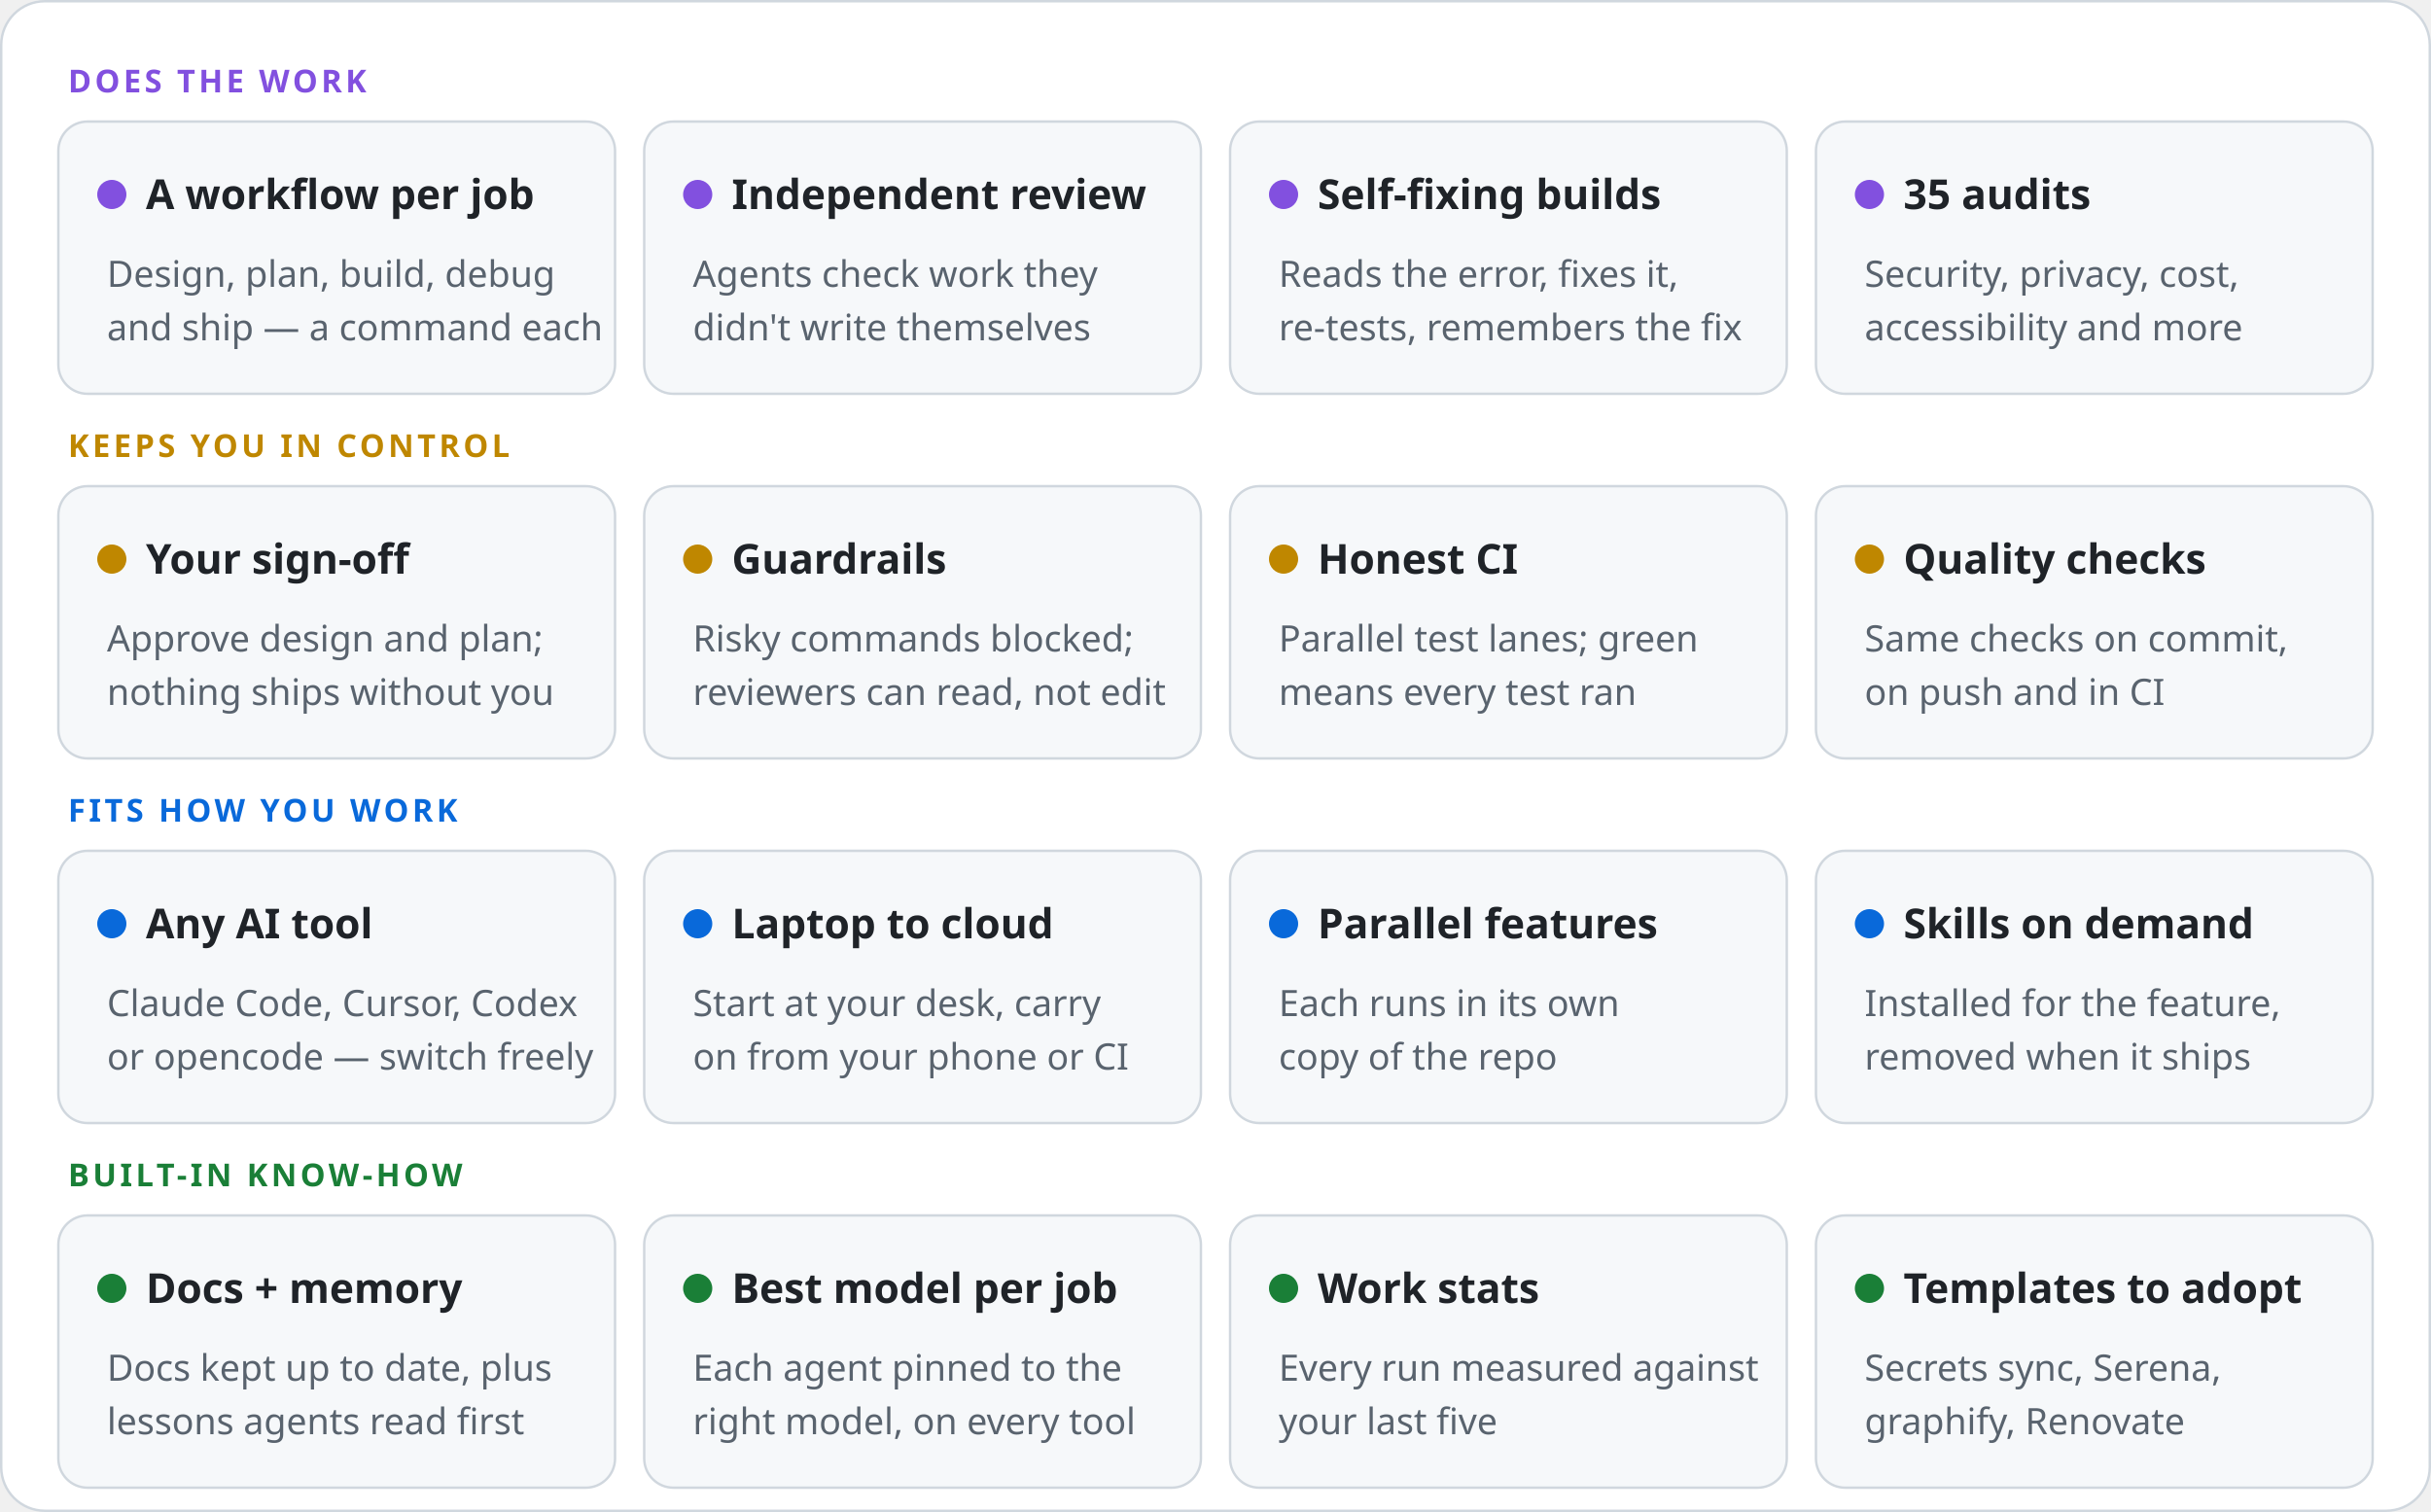
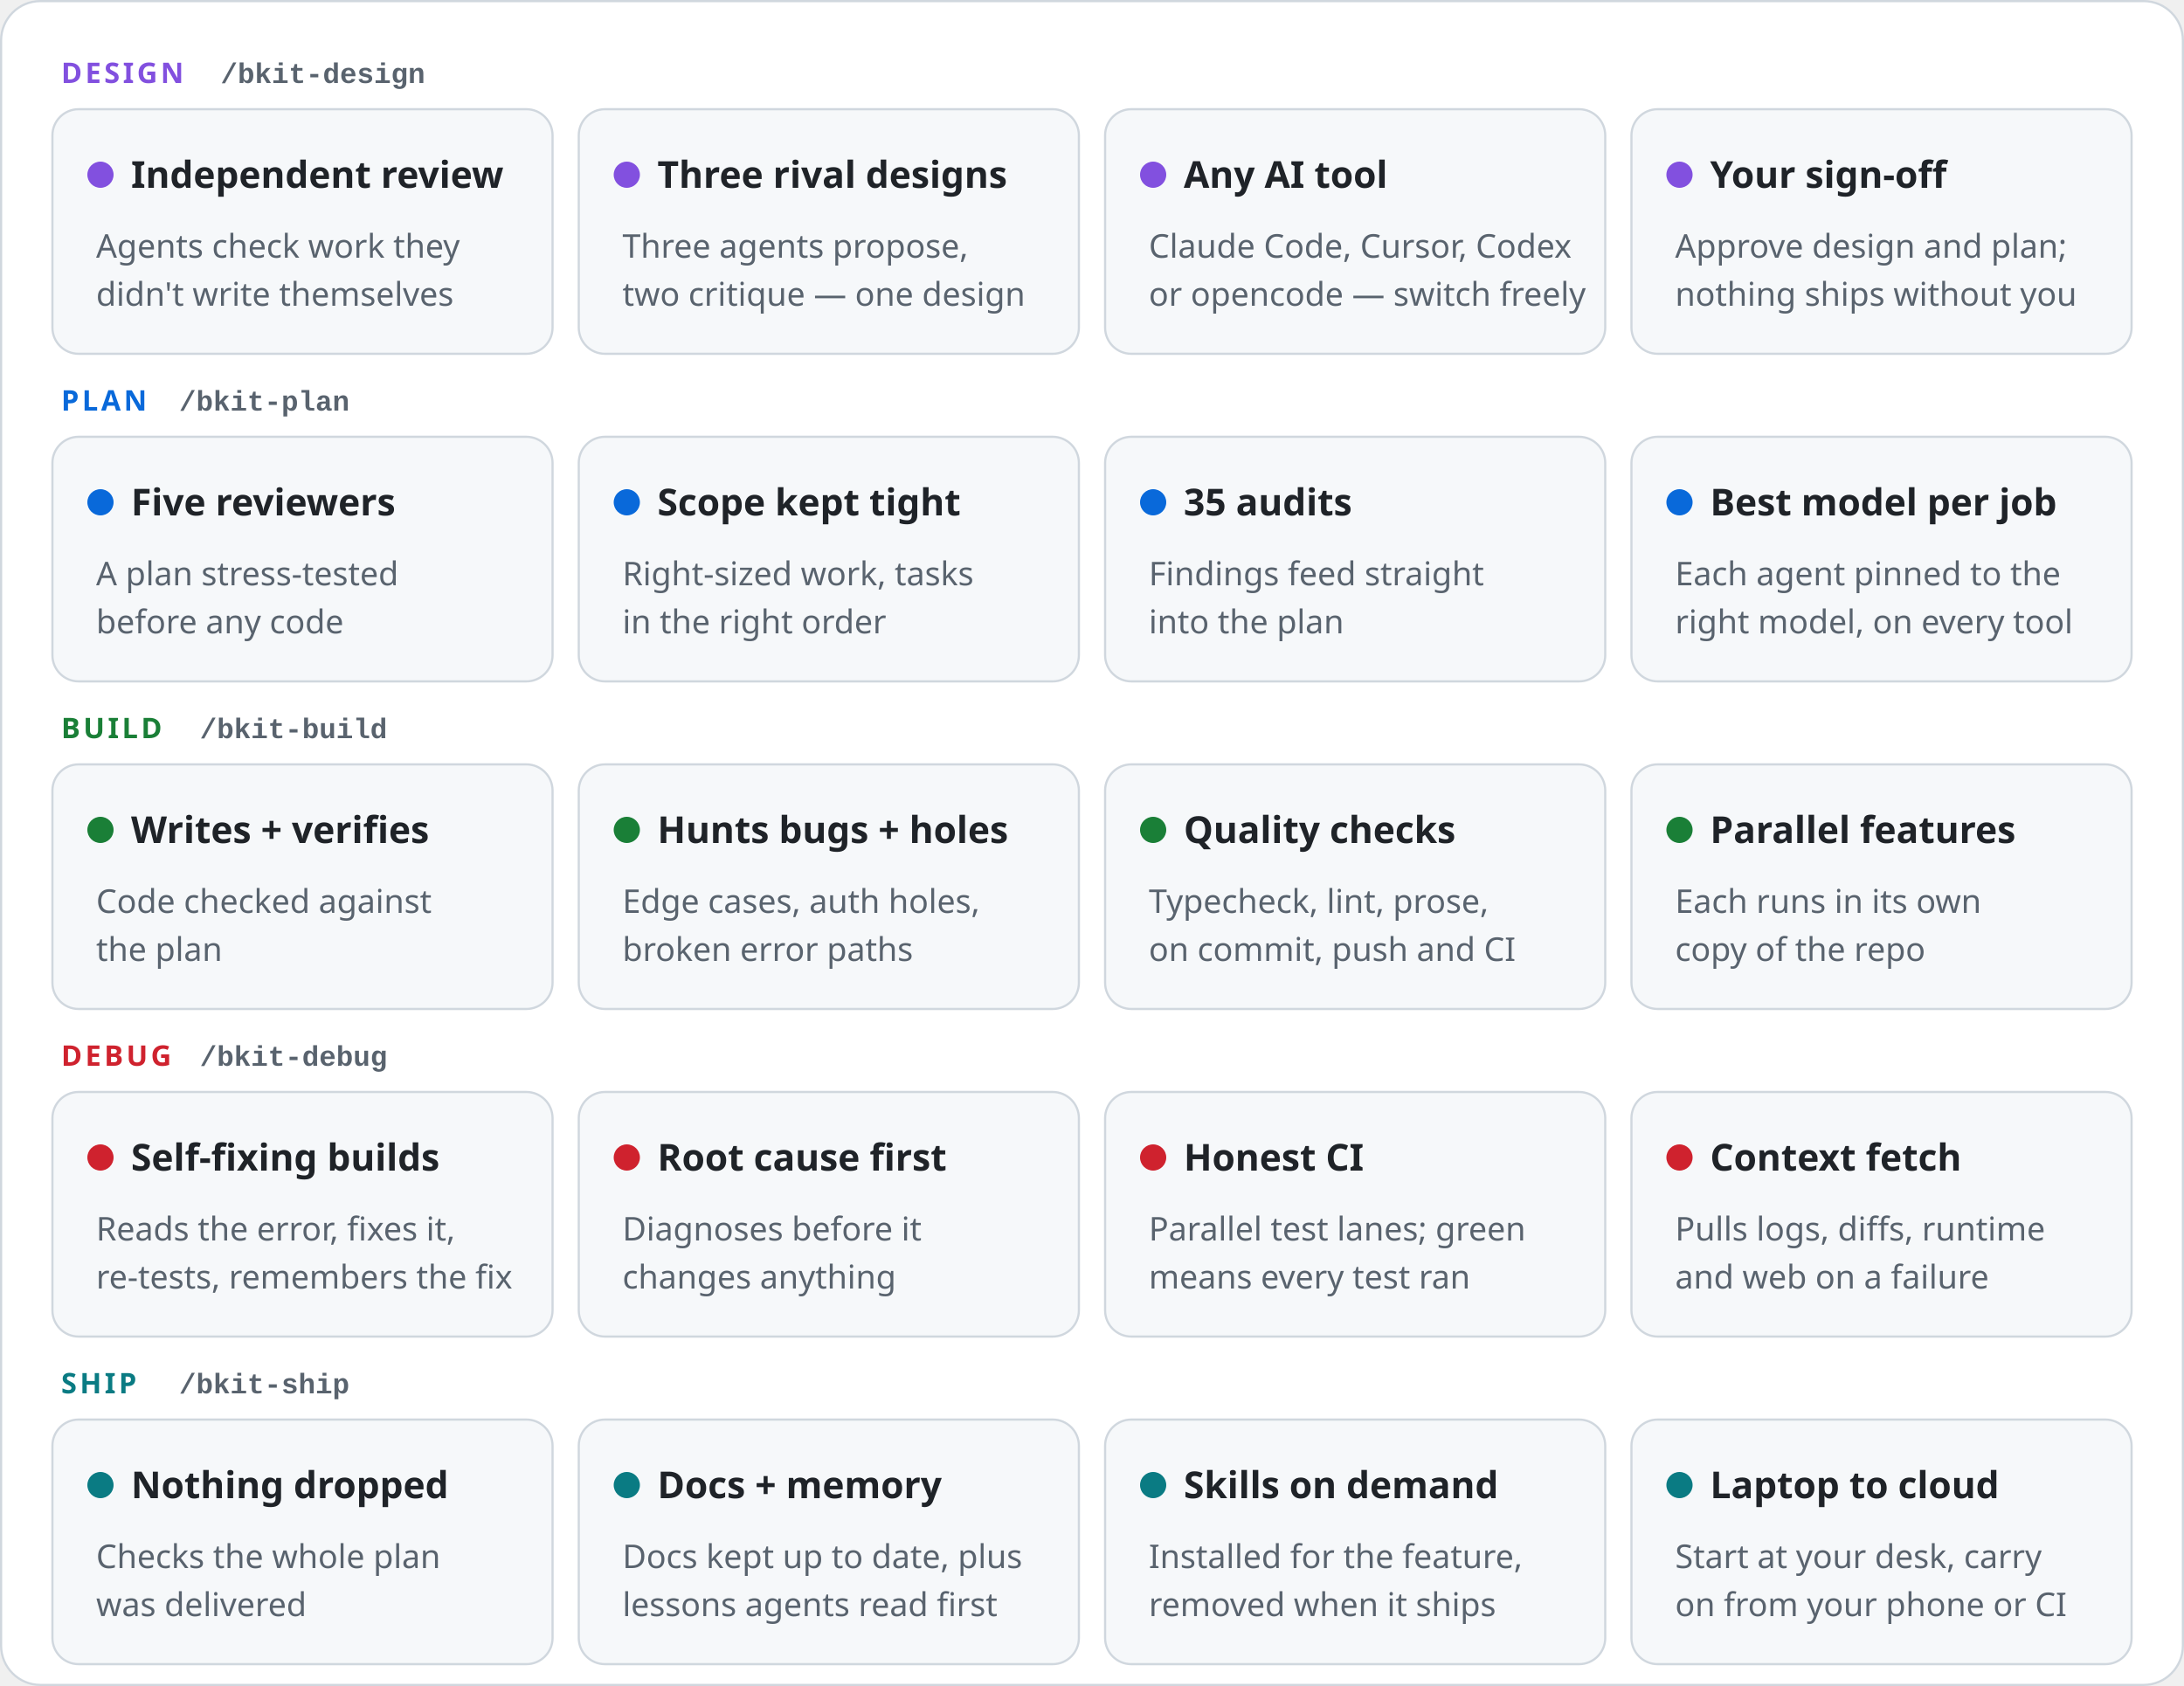
- <svg xmlns="http://www.w3.org/2000/svg" width="1000" height="622" viewBox="0 0 1000 622" role="img" aria-label="What ships with bkit: ready-made workflows, independent review, self-fixing builds, 35 audits, human sign-off, guardrails, honest CI, quality checks, any AI tool, laptop to cloud, parallel features, skills on demand, docs and memory kept current, best model per job, work stats, templates to adopt.">
-   <rect x="0.5" y="0.5" width="999" height="621" rx="18" fill="#ffffff" stroke="#d0d7de" />
-   <text x="28" y="38" font-family="-apple-system, BlinkMacSystemFont, 'Segoe UI', 'Noto Sans', Helvetica, Arial, sans-serif" font-size="13" font-weight="700" fill="#8250df" text-anchor="start" letter-spacing="1.4">DOES THE WORK</text>
+ <svg xmlns="http://www.w3.org/2000/svg" width="1000" height="772" viewBox="0 0 1000 772" role="img" aria-label="What ships with bkit, one coloured row per phase. Design: independent review, three rival designs, runs on any AI tool, your sign-off. Plan: five reviewers, scope kept tight, 35 audits, best model per job. Build: writes and verifies, hunts bugs and security holes, quality checks, parallel features. Debug: self-fixing builds, root cause first, honest CI, context fetch. Ship: nothing quietly dropped, docs and memory, skills on demand, laptop to cloud.">
+   <rect x="0.5" y="0.5" width="999" height="771" rx="18" fill="#ffffff" stroke="#d0d7de" />
+   <text x="28" y="38" font-family="-apple-system, BlinkMacSystemFont, 'Segoe UI', 'Noto Sans', Helvetica, Arial, sans-serif" font-size="13" font-weight="700" fill="#8250df" text-anchor="start" letter-spacing="1.4">DESIGN</text>
+   <text x="101" y="38" font-family="ui-monospace, SFMono-Regular, 'SF Mono', Menlo, Consolas, 'Liberation Mono', monospace" font-size="13" font-weight="600" fill="#59636e" text-anchor="start">/bkit-design</text>
  <rect x="24" y="50" width="229" height="112" rx="12" fill="#f6f8fa" stroke="#d0d7de" />
  <circle cx="46" cy="80" r="6" fill="#8250df" />
-   <text x="60" y="86" font-family="-apple-system, BlinkMacSystemFont, 'Segoe UI', 'Noto Sans', Helvetica, Arial, sans-serif" font-size="17" font-weight="700" fill="#1f2328" text-anchor="start">A workflow per job</text>
-   <text x="44" y="118" font-family="-apple-system, BlinkMacSystemFont, 'Segoe UI', 'Noto Sans', Helvetica, Arial, sans-serif" font-size="15" font-weight="400" fill="#59636e" text-anchor="start">Design, plan, build, debug</text>
-   <text x="44" y="140" font-family="-apple-system, BlinkMacSystemFont, 'Segoe UI', 'Noto Sans', Helvetica, Arial, sans-serif" font-size="15" font-weight="400" fill="#59636e" text-anchor="start">and ship — a command each</text>
+   <text x="60" y="86" font-family="-apple-system, BlinkMacSystemFont, 'Segoe UI', 'Noto Sans', Helvetica, Arial, sans-serif" font-size="17" font-weight="700" fill="#1f2328" text-anchor="start">Independent review</text>
+   <text x="44" y="118" font-family="-apple-system, BlinkMacSystemFont, 'Segoe UI', 'Noto Sans', Helvetica, Arial, sans-serif" font-size="15" font-weight="400" fill="#59636e" text-anchor="start">Agents check work they</text>
+   <text x="44" y="140" font-family="-apple-system, BlinkMacSystemFont, 'Segoe UI', 'Noto Sans', Helvetica, Arial, sans-serif" font-size="15" font-weight="400" fill="#59636e" text-anchor="start">didn't write themselves</text>
  <rect x="265" y="50" width="229" height="112" rx="12" fill="#f6f8fa" stroke="#d0d7de" />
  <circle cx="287" cy="80" r="6" fill="#8250df" />
-   <text x="301" y="86" font-family="-apple-system, BlinkMacSystemFont, 'Segoe UI', 'Noto Sans', Helvetica, Arial, sans-serif" font-size="17" font-weight="700" fill="#1f2328" text-anchor="start">Independent review</text>
-   <text x="285" y="118" font-family="-apple-system, BlinkMacSystemFont, 'Segoe UI', 'Noto Sans', Helvetica, Arial, sans-serif" font-size="15" font-weight="400" fill="#59636e" text-anchor="start">Agents check work they</text>
-   <text x="285" y="140" font-family="-apple-system, BlinkMacSystemFont, 'Segoe UI', 'Noto Sans', Helvetica, Arial, sans-serif" font-size="15" font-weight="400" fill="#59636e" text-anchor="start">didn't write themselves</text>
+   <text x="301" y="86" font-family="-apple-system, BlinkMacSystemFont, 'Segoe UI', 'Noto Sans', Helvetica, Arial, sans-serif" font-size="17" font-weight="700" fill="#1f2328" text-anchor="start">Three rival designs</text>
+   <text x="285" y="118" font-family="-apple-system, BlinkMacSystemFont, 'Segoe UI', 'Noto Sans', Helvetica, Arial, sans-serif" font-size="15" font-weight="400" fill="#59636e" text-anchor="start">Three agents propose,</text>
+   <text x="285" y="140" font-family="-apple-system, BlinkMacSystemFont, 'Segoe UI', 'Noto Sans', Helvetica, Arial, sans-serif" font-size="15" font-weight="400" fill="#59636e" text-anchor="start">two critique — one design</text>
  <rect x="506" y="50" width="229" height="112" rx="12" fill="#f6f8fa" stroke="#d0d7de" />
  <circle cx="528" cy="80" r="6" fill="#8250df" />
-   <text x="542" y="86" font-family="-apple-system, BlinkMacSystemFont, 'Segoe UI', 'Noto Sans', Helvetica, Arial, sans-serif" font-size="17" font-weight="700" fill="#1f2328" text-anchor="start">Self-fixing builds</text>
-   <text x="526" y="118" font-family="-apple-system, BlinkMacSystemFont, 'Segoe UI', 'Noto Sans', Helvetica, Arial, sans-serif" font-size="15" font-weight="400" fill="#59636e" text-anchor="start">Reads the error, fixes it,</text>
-   <text x="526" y="140" font-family="-apple-system, BlinkMacSystemFont, 'Segoe UI', 'Noto Sans', Helvetica, Arial, sans-serif" font-size="15" font-weight="400" fill="#59636e" text-anchor="start">re-tests, remembers the fix</text>
+   <text x="542" y="86" font-family="-apple-system, BlinkMacSystemFont, 'Segoe UI', 'Noto Sans', Helvetica, Arial, sans-serif" font-size="17" font-weight="700" fill="#1f2328" text-anchor="start">Any AI tool</text>
+   <text x="526" y="118" font-family="-apple-system, BlinkMacSystemFont, 'Segoe UI', 'Noto Sans', Helvetica, Arial, sans-serif" font-size="15" font-weight="400" fill="#59636e" text-anchor="start">Claude Code, Cursor, Codex</text>
+   <text x="526" y="140" font-family="-apple-system, BlinkMacSystemFont, 'Segoe UI', 'Noto Sans', Helvetica, Arial, sans-serif" font-size="15" font-weight="400" fill="#59636e" text-anchor="start">or opencode — switch freely</text>
  <rect x="747" y="50" width="229" height="112" rx="12" fill="#f6f8fa" stroke="#d0d7de" />
  <circle cx="769" cy="80" r="6" fill="#8250df" />
-   <text x="783" y="86" font-family="-apple-system, BlinkMacSystemFont, 'Segoe UI', 'Noto Sans', Helvetica, Arial, sans-serif" font-size="17" font-weight="700" fill="#1f2328" text-anchor="start">35 audits</text>
-   <text x="767" y="118" font-family="-apple-system, BlinkMacSystemFont, 'Segoe UI', 'Noto Sans', Helvetica, Arial, sans-serif" font-size="15" font-weight="400" fill="#59636e" text-anchor="start">Security, privacy, cost,</text>
-   <text x="767" y="140" font-family="-apple-system, BlinkMacSystemFont, 'Segoe UI', 'Noto Sans', Helvetica, Arial, sans-serif" font-size="15" font-weight="400" fill="#59636e" text-anchor="start">accessibility and more</text>
-   <text x="28" y="188" font-family="-apple-system, BlinkMacSystemFont, 'Segoe UI', 'Noto Sans', Helvetica, Arial, sans-serif" font-size="13" font-weight="700" fill="#bf8700" text-anchor="start" letter-spacing="1.4">KEEPS YOU IN CONTROL</text>
+   <text x="783" y="86" font-family="-apple-system, BlinkMacSystemFont, 'Segoe UI', 'Noto Sans', Helvetica, Arial, sans-serif" font-size="17" font-weight="700" fill="#1f2328" text-anchor="start">Your sign-off</text>
+   <text x="767" y="118" font-family="-apple-system, BlinkMacSystemFont, 'Segoe UI', 'Noto Sans', Helvetica, Arial, sans-serif" font-size="15" font-weight="400" fill="#59636e" text-anchor="start">Approve design and plan;</text>
+   <text x="767" y="140" font-family="-apple-system, BlinkMacSystemFont, 'Segoe UI', 'Noto Sans', Helvetica, Arial, sans-serif" font-size="15" font-weight="400" fill="#59636e" text-anchor="start">nothing ships without you</text>
+   <text x="28" y="188" font-family="-apple-system, BlinkMacSystemFont, 'Segoe UI', 'Noto Sans', Helvetica, Arial, sans-serif" font-size="13" font-weight="700" fill="#0969da" text-anchor="start" letter-spacing="1.4">PLAN</text>
+   <text x="82" y="188" font-family="ui-monospace, SFMono-Regular, 'SF Mono', Menlo, Consolas, 'Liberation Mono', monospace" font-size="13" font-weight="600" fill="#59636e" text-anchor="start">/bkit-plan</text>
  <rect x="24" y="200" width="229" height="112" rx="12" fill="#f6f8fa" stroke="#d0d7de" />
-   <circle cx="46" cy="230" r="6" fill="#bf8700" />
-   <text x="60" y="236" font-family="-apple-system, BlinkMacSystemFont, 'Segoe UI', 'Noto Sans', Helvetica, Arial, sans-serif" font-size="17" font-weight="700" fill="#1f2328" text-anchor="start">Your sign-off</text>
-   <text x="44" y="268" font-family="-apple-system, BlinkMacSystemFont, 'Segoe UI', 'Noto Sans', Helvetica, Arial, sans-serif" font-size="15" font-weight="400" fill="#59636e" text-anchor="start">Approve design and plan;</text>
-   <text x="44" y="290" font-family="-apple-system, BlinkMacSystemFont, 'Segoe UI', 'Noto Sans', Helvetica, Arial, sans-serif" font-size="15" font-weight="400" fill="#59636e" text-anchor="start">nothing ships without you</text>
+   <circle cx="46" cy="230" r="6" fill="#0969da" />
+   <text x="60" y="236" font-family="-apple-system, BlinkMacSystemFont, 'Segoe UI', 'Noto Sans', Helvetica, Arial, sans-serif" font-size="17" font-weight="700" fill="#1f2328" text-anchor="start">Five reviewers</text>
+   <text x="44" y="268" font-family="-apple-system, BlinkMacSystemFont, 'Segoe UI', 'Noto Sans', Helvetica, Arial, sans-serif" font-size="15" font-weight="400" fill="#59636e" text-anchor="start">A plan stress-tested</text>
+   <text x="44" y="290" font-family="-apple-system, BlinkMacSystemFont, 'Segoe UI', 'Noto Sans', Helvetica, Arial, sans-serif" font-size="15" font-weight="400" fill="#59636e" text-anchor="start">before any code</text>
  <rect x="265" y="200" width="229" height="112" rx="12" fill="#f6f8fa" stroke="#d0d7de" />
-   <circle cx="287" cy="230" r="6" fill="#bf8700" />
-   <text x="301" y="236" font-family="-apple-system, BlinkMacSystemFont, 'Segoe UI', 'Noto Sans', Helvetica, Arial, sans-serif" font-size="17" font-weight="700" fill="#1f2328" text-anchor="start">Guardrails</text>
-   <text x="285" y="268" font-family="-apple-system, BlinkMacSystemFont, 'Segoe UI', 'Noto Sans', Helvetica, Arial, sans-serif" font-size="15" font-weight="400" fill="#59636e" text-anchor="start">Risky commands blocked;</text>
-   <text x="285" y="290" font-family="-apple-system, BlinkMacSystemFont, 'Segoe UI', 'Noto Sans', Helvetica, Arial, sans-serif" font-size="15" font-weight="400" fill="#59636e" text-anchor="start">reviewers can read, not edit</text>
+   <circle cx="287" cy="230" r="6" fill="#0969da" />
+   <text x="301" y="236" font-family="-apple-system, BlinkMacSystemFont, 'Segoe UI', 'Noto Sans', Helvetica, Arial, sans-serif" font-size="17" font-weight="700" fill="#1f2328" text-anchor="start">Scope kept tight</text>
+   <text x="285" y="268" font-family="-apple-system, BlinkMacSystemFont, 'Segoe UI', 'Noto Sans', Helvetica, Arial, sans-serif" font-size="15" font-weight="400" fill="#59636e" text-anchor="start">Right-sized work, tasks</text>
+   <text x="285" y="290" font-family="-apple-system, BlinkMacSystemFont, 'Segoe UI', 'Noto Sans', Helvetica, Arial, sans-serif" font-size="15" font-weight="400" fill="#59636e" text-anchor="start">in the right order</text>
  <rect x="506" y="200" width="229" height="112" rx="12" fill="#f6f8fa" stroke="#d0d7de" />
-   <circle cx="528" cy="230" r="6" fill="#bf8700" />
-   <text x="542" y="236" font-family="-apple-system, BlinkMacSystemFont, 'Segoe UI', 'Noto Sans', Helvetica, Arial, sans-serif" font-size="17" font-weight="700" fill="#1f2328" text-anchor="start">Honest CI</text>
-   <text x="526" y="268" font-family="-apple-system, BlinkMacSystemFont, 'Segoe UI', 'Noto Sans', Helvetica, Arial, sans-serif" font-size="15" font-weight="400" fill="#59636e" text-anchor="start">Parallel test lanes; green</text>
-   <text x="526" y="290" font-family="-apple-system, BlinkMacSystemFont, 'Segoe UI', 'Noto Sans', Helvetica, Arial, sans-serif" font-size="15" font-weight="400" fill="#59636e" text-anchor="start">means every test ran</text>
+   <circle cx="528" cy="230" r="6" fill="#0969da" />
+   <text x="542" y="236" font-family="-apple-system, BlinkMacSystemFont, 'Segoe UI', 'Noto Sans', Helvetica, Arial, sans-serif" font-size="17" font-weight="700" fill="#1f2328" text-anchor="start">35 audits</text>
+   <text x="526" y="268" font-family="-apple-system, BlinkMacSystemFont, 'Segoe UI', 'Noto Sans', Helvetica, Arial, sans-serif" font-size="15" font-weight="400" fill="#59636e" text-anchor="start">Findings feed straight</text>
+   <text x="526" y="290" font-family="-apple-system, BlinkMacSystemFont, 'Segoe UI', 'Noto Sans', Helvetica, Arial, sans-serif" font-size="15" font-weight="400" fill="#59636e" text-anchor="start">into the plan</text>
  <rect x="747" y="200" width="229" height="112" rx="12" fill="#f6f8fa" stroke="#d0d7de" />
-   <circle cx="769" cy="230" r="6" fill="#bf8700" />
-   <text x="783" y="236" font-family="-apple-system, BlinkMacSystemFont, 'Segoe UI', 'Noto Sans', Helvetica, Arial, sans-serif" font-size="17" font-weight="700" fill="#1f2328" text-anchor="start">Quality checks</text>
-   <text x="767" y="268" font-family="-apple-system, BlinkMacSystemFont, 'Segoe UI', 'Noto Sans', Helvetica, Arial, sans-serif" font-size="15" font-weight="400" fill="#59636e" text-anchor="start">Same checks on commit,</text>
-   <text x="767" y="290" font-family="-apple-system, BlinkMacSystemFont, 'Segoe UI', 'Noto Sans', Helvetica, Arial, sans-serif" font-size="15" font-weight="400" fill="#59636e" text-anchor="start">on push and in CI</text>
-   <text x="28" y="338" font-family="-apple-system, BlinkMacSystemFont, 'Segoe UI', 'Noto Sans', Helvetica, Arial, sans-serif" font-size="13" font-weight="700" fill="#0969da" text-anchor="start" letter-spacing="1.4">FITS HOW YOU WORK</text>
+   <circle cx="769" cy="230" r="6" fill="#0969da" />
+   <text x="783" y="236" font-family="-apple-system, BlinkMacSystemFont, 'Segoe UI', 'Noto Sans', Helvetica, Arial, sans-serif" font-size="17" font-weight="700" fill="#1f2328" text-anchor="start">Best model per job</text>
+   <text x="767" y="268" font-family="-apple-system, BlinkMacSystemFont, 'Segoe UI', 'Noto Sans', Helvetica, Arial, sans-serif" font-size="15" font-weight="400" fill="#59636e" text-anchor="start">Each agent pinned to the</text>
+   <text x="767" y="290" font-family="-apple-system, BlinkMacSystemFont, 'Segoe UI', 'Noto Sans', Helvetica, Arial, sans-serif" font-size="15" font-weight="400" fill="#59636e" text-anchor="start">right model, on every tool</text>
+   <text x="28" y="338" font-family="-apple-system, BlinkMacSystemFont, 'Segoe UI', 'Noto Sans', Helvetica, Arial, sans-serif" font-size="13" font-weight="700" fill="#1a7f37" text-anchor="start" letter-spacing="1.4">BUILD</text>
+   <text x="91.5" y="338" font-family="ui-monospace, SFMono-Regular, 'SF Mono', Menlo, Consolas, 'Liberation Mono', monospace" font-size="13" font-weight="600" fill="#59636e" text-anchor="start">/bkit-build</text>
  <rect x="24" y="350" width="229" height="112" rx="12" fill="#f6f8fa" stroke="#d0d7de" />
-   <circle cx="46" cy="380" r="6" fill="#0969da" />
-   <text x="60" y="386" font-family="-apple-system, BlinkMacSystemFont, 'Segoe UI', 'Noto Sans', Helvetica, Arial, sans-serif" font-size="17" font-weight="700" fill="#1f2328" text-anchor="start">Any AI tool</text>
-   <text x="44" y="418" font-family="-apple-system, BlinkMacSystemFont, 'Segoe UI', 'Noto Sans', Helvetica, Arial, sans-serif" font-size="15" font-weight="400" fill="#59636e" text-anchor="start">Claude Code, Cursor, Codex</text>
-   <text x="44" y="440" font-family="-apple-system, BlinkMacSystemFont, 'Segoe UI', 'Noto Sans', Helvetica, Arial, sans-serif" font-size="15" font-weight="400" fill="#59636e" text-anchor="start">or opencode — switch freely</text>
+   <circle cx="46" cy="380" r="6" fill="#1a7f37" />
+   <text x="60" y="386" font-family="-apple-system, BlinkMacSystemFont, 'Segoe UI', 'Noto Sans', Helvetica, Arial, sans-serif" font-size="17" font-weight="700" fill="#1f2328" text-anchor="start">Writes + verifies</text>
+   <text x="44" y="418" font-family="-apple-system, BlinkMacSystemFont, 'Segoe UI', 'Noto Sans', Helvetica, Arial, sans-serif" font-size="15" font-weight="400" fill="#59636e" text-anchor="start">Code checked against</text>
+   <text x="44" y="440" font-family="-apple-system, BlinkMacSystemFont, 'Segoe UI', 'Noto Sans', Helvetica, Arial, sans-serif" font-size="15" font-weight="400" fill="#59636e" text-anchor="start">the plan</text>
  <rect x="265" y="350" width="229" height="112" rx="12" fill="#f6f8fa" stroke="#d0d7de" />
-   <circle cx="287" cy="380" r="6" fill="#0969da" />
-   <text x="301" y="386" font-family="-apple-system, BlinkMacSystemFont, 'Segoe UI', 'Noto Sans', Helvetica, Arial, sans-serif" font-size="17" font-weight="700" fill="#1f2328" text-anchor="start">Laptop to cloud</text>
-   <text x="285" y="418" font-family="-apple-system, BlinkMacSystemFont, 'Segoe UI', 'Noto Sans', Helvetica, Arial, sans-serif" font-size="15" font-weight="400" fill="#59636e" text-anchor="start">Start at your desk, carry</text>
-   <text x="285" y="440" font-family="-apple-system, BlinkMacSystemFont, 'Segoe UI', 'Noto Sans', Helvetica, Arial, sans-serif" font-size="15" font-weight="400" fill="#59636e" text-anchor="start">on from your phone or CI</text>
+   <circle cx="287" cy="380" r="6" fill="#1a7f37" />
+   <text x="301" y="386" font-family="-apple-system, BlinkMacSystemFont, 'Segoe UI', 'Noto Sans', Helvetica, Arial, sans-serif" font-size="17" font-weight="700" fill="#1f2328" text-anchor="start">Hunts bugs + holes</text>
+   <text x="285" y="418" font-family="-apple-system, BlinkMacSystemFont, 'Segoe UI', 'Noto Sans', Helvetica, Arial, sans-serif" font-size="15" font-weight="400" fill="#59636e" text-anchor="start">Edge cases, auth holes,</text>
+   <text x="285" y="440" font-family="-apple-system, BlinkMacSystemFont, 'Segoe UI', 'Noto Sans', Helvetica, Arial, sans-serif" font-size="15" font-weight="400" fill="#59636e" text-anchor="start">broken error paths</text>
  <rect x="506" y="350" width="229" height="112" rx="12" fill="#f6f8fa" stroke="#d0d7de" />
-   <circle cx="528" cy="380" r="6" fill="#0969da" />
-   <text x="542" y="386" font-family="-apple-system, BlinkMacSystemFont, 'Segoe UI', 'Noto Sans', Helvetica, Arial, sans-serif" font-size="17" font-weight="700" fill="#1f2328" text-anchor="start">Parallel features</text>
-   <text x="526" y="418" font-family="-apple-system, BlinkMacSystemFont, 'Segoe UI', 'Noto Sans', Helvetica, Arial, sans-serif" font-size="15" font-weight="400" fill="#59636e" text-anchor="start">Each runs in its own</text>
-   <text x="526" y="440" font-family="-apple-system, BlinkMacSystemFont, 'Segoe UI', 'Noto Sans', Helvetica, Arial, sans-serif" font-size="15" font-weight="400" fill="#59636e" text-anchor="start">copy of the repo</text>
+   <circle cx="528" cy="380" r="6" fill="#1a7f37" />
+   <text x="542" y="386" font-family="-apple-system, BlinkMacSystemFont, 'Segoe UI', 'Noto Sans', Helvetica, Arial, sans-serif" font-size="17" font-weight="700" fill="#1f2328" text-anchor="start">Quality checks</text>
+   <text x="526" y="418" font-family="-apple-system, BlinkMacSystemFont, 'Segoe UI', 'Noto Sans', Helvetica, Arial, sans-serif" font-size="15" font-weight="400" fill="#59636e" text-anchor="start">Typecheck, lint, prose,</text>
+   <text x="526" y="440" font-family="-apple-system, BlinkMacSystemFont, 'Segoe UI', 'Noto Sans', Helvetica, Arial, sans-serif" font-size="15" font-weight="400" fill="#59636e" text-anchor="start">on commit, push and CI</text>
  <rect x="747" y="350" width="229" height="112" rx="12" fill="#f6f8fa" stroke="#d0d7de" />
-   <circle cx="769" cy="380" r="6" fill="#0969da" />
-   <text x="783" y="386" font-family="-apple-system, BlinkMacSystemFont, 'Segoe UI', 'Noto Sans', Helvetica, Arial, sans-serif" font-size="17" font-weight="700" fill="#1f2328" text-anchor="start">Skills on demand</text>
-   <text x="767" y="418" font-family="-apple-system, BlinkMacSystemFont, 'Segoe UI', 'Noto Sans', Helvetica, Arial, sans-serif" font-size="15" font-weight="400" fill="#59636e" text-anchor="start">Installed for the feature,</text>
-   <text x="767" y="440" font-family="-apple-system, BlinkMacSystemFont, 'Segoe UI', 'Noto Sans', Helvetica, Arial, sans-serif" font-size="15" font-weight="400" fill="#59636e" text-anchor="start">removed when it ships</text>
-   <text x="28" y="488" font-family="-apple-system, BlinkMacSystemFont, 'Segoe UI', 'Noto Sans', Helvetica, Arial, sans-serif" font-size="13" font-weight="700" fill="#1a7f37" text-anchor="start" letter-spacing="1.4">BUILT-IN KNOW-HOW</text>
+   <circle cx="769" cy="380" r="6" fill="#1a7f37" />
+   <text x="783" y="386" font-family="-apple-system, BlinkMacSystemFont, 'Segoe UI', 'Noto Sans', Helvetica, Arial, sans-serif" font-size="17" font-weight="700" fill="#1f2328" text-anchor="start">Parallel features</text>
+   <text x="767" y="418" font-family="-apple-system, BlinkMacSystemFont, 'Segoe UI', 'Noto Sans', Helvetica, Arial, sans-serif" font-size="15" font-weight="400" fill="#59636e" text-anchor="start">Each runs in its own</text>
+   <text x="767" y="440" font-family="-apple-system, BlinkMacSystemFont, 'Segoe UI', 'Noto Sans', Helvetica, Arial, sans-serif" font-size="15" font-weight="400" fill="#59636e" text-anchor="start">copy of the repo</text>
+   <text x="28" y="488" font-family="-apple-system, BlinkMacSystemFont, 'Segoe UI', 'Noto Sans', Helvetica, Arial, sans-serif" font-size="13" font-weight="700" fill="#cf222e" text-anchor="start" letter-spacing="1.4">DEBUG</text>
+   <text x="91.5" y="488" font-family="ui-monospace, SFMono-Regular, 'SF Mono', Menlo, Consolas, 'Liberation Mono', monospace" font-size="13" font-weight="600" fill="#59636e" text-anchor="start">/bkit-debug</text>
  <rect x="24" y="500" width="229" height="112" rx="12" fill="#f6f8fa" stroke="#d0d7de" />
-   <circle cx="46" cy="530" r="6" fill="#1a7f37" />
-   <text x="60" y="536" font-family="-apple-system, BlinkMacSystemFont, 'Segoe UI', 'Noto Sans', Helvetica, Arial, sans-serif" font-size="17" font-weight="700" fill="#1f2328" text-anchor="start">Docs + memory</text>
-   <text x="44" y="568" font-family="-apple-system, BlinkMacSystemFont, 'Segoe UI', 'Noto Sans', Helvetica, Arial, sans-serif" font-size="15" font-weight="400" fill="#59636e" text-anchor="start">Docs kept up to date, plus</text>
-   <text x="44" y="590" font-family="-apple-system, BlinkMacSystemFont, 'Segoe UI', 'Noto Sans', Helvetica, Arial, sans-serif" font-size="15" font-weight="400" fill="#59636e" text-anchor="start">lessons agents read first</text>
+   <circle cx="46" cy="530" r="6" fill="#cf222e" />
+   <text x="60" y="536" font-family="-apple-system, BlinkMacSystemFont, 'Segoe UI', 'Noto Sans', Helvetica, Arial, sans-serif" font-size="17" font-weight="700" fill="#1f2328" text-anchor="start">Self-fixing builds</text>
+   <text x="44" y="568" font-family="-apple-system, BlinkMacSystemFont, 'Segoe UI', 'Noto Sans', Helvetica, Arial, sans-serif" font-size="15" font-weight="400" fill="#59636e" text-anchor="start">Reads the error, fixes it,</text>
+   <text x="44" y="590" font-family="-apple-system, BlinkMacSystemFont, 'Segoe UI', 'Noto Sans', Helvetica, Arial, sans-serif" font-size="15" font-weight="400" fill="#59636e" text-anchor="start">re-tests, remembers the fix</text>
  <rect x="265" y="500" width="229" height="112" rx="12" fill="#f6f8fa" stroke="#d0d7de" />
-   <circle cx="287" cy="530" r="6" fill="#1a7f37" />
-   <text x="301" y="536" font-family="-apple-system, BlinkMacSystemFont, 'Segoe UI', 'Noto Sans', Helvetica, Arial, sans-serif" font-size="17" font-weight="700" fill="#1f2328" text-anchor="start">Best model per job</text>
-   <text x="285" y="568" font-family="-apple-system, BlinkMacSystemFont, 'Segoe UI', 'Noto Sans', Helvetica, Arial, sans-serif" font-size="15" font-weight="400" fill="#59636e" text-anchor="start">Each agent pinned to the</text>
-   <text x="285" y="590" font-family="-apple-system, BlinkMacSystemFont, 'Segoe UI', 'Noto Sans', Helvetica, Arial, sans-serif" font-size="15" font-weight="400" fill="#59636e" text-anchor="start">right model, on every tool</text>
+   <circle cx="287" cy="530" r="6" fill="#cf222e" />
+   <text x="301" y="536" font-family="-apple-system, BlinkMacSystemFont, 'Segoe UI', 'Noto Sans', Helvetica, Arial, sans-serif" font-size="17" font-weight="700" fill="#1f2328" text-anchor="start">Root cause first</text>
+   <text x="285" y="568" font-family="-apple-system, BlinkMacSystemFont, 'Segoe UI', 'Noto Sans', Helvetica, Arial, sans-serif" font-size="15" font-weight="400" fill="#59636e" text-anchor="start">Diagnoses before it</text>
+   <text x="285" y="590" font-family="-apple-system, BlinkMacSystemFont, 'Segoe UI', 'Noto Sans', Helvetica, Arial, sans-serif" font-size="15" font-weight="400" fill="#59636e" text-anchor="start">changes anything</text>
  <rect x="506" y="500" width="229" height="112" rx="12" fill="#f6f8fa" stroke="#d0d7de" />
-   <circle cx="528" cy="530" r="6" fill="#1a7f37" />
-   <text x="542" y="536" font-family="-apple-system, BlinkMacSystemFont, 'Segoe UI', 'Noto Sans', Helvetica, Arial, sans-serif" font-size="17" font-weight="700" fill="#1f2328" text-anchor="start">Work stats</text>
-   <text x="526" y="568" font-family="-apple-system, BlinkMacSystemFont, 'Segoe UI', 'Noto Sans', Helvetica, Arial, sans-serif" font-size="15" font-weight="400" fill="#59636e" text-anchor="start">Every run measured against</text>
-   <text x="526" y="590" font-family="-apple-system, BlinkMacSystemFont, 'Segoe UI', 'Noto Sans', Helvetica, Arial, sans-serif" font-size="15" font-weight="400" fill="#59636e" text-anchor="start">your last five</text>
+   <circle cx="528" cy="530" r="6" fill="#cf222e" />
+   <text x="542" y="536" font-family="-apple-system, BlinkMacSystemFont, 'Segoe UI', 'Noto Sans', Helvetica, Arial, sans-serif" font-size="17" font-weight="700" fill="#1f2328" text-anchor="start">Honest CI</text>
+   <text x="526" y="568" font-family="-apple-system, BlinkMacSystemFont, 'Segoe UI', 'Noto Sans', Helvetica, Arial, sans-serif" font-size="15" font-weight="400" fill="#59636e" text-anchor="start">Parallel test lanes; green</text>
+   <text x="526" y="590" font-family="-apple-system, BlinkMacSystemFont, 'Segoe UI', 'Noto Sans', Helvetica, Arial, sans-serif" font-size="15" font-weight="400" fill="#59636e" text-anchor="start">means every test ran</text>
  <rect x="747" y="500" width="229" height="112" rx="12" fill="#f6f8fa" stroke="#d0d7de" />
-   <circle cx="769" cy="530" r="6" fill="#1a7f37" />
-   <text x="783" y="536" font-family="-apple-system, BlinkMacSystemFont, 'Segoe UI', 'Noto Sans', Helvetica, Arial, sans-serif" font-size="17" font-weight="700" fill="#1f2328" text-anchor="start">Templates to adopt</text>
-   <text x="767" y="568" font-family="-apple-system, BlinkMacSystemFont, 'Segoe UI', 'Noto Sans', Helvetica, Arial, sans-serif" font-size="15" font-weight="400" fill="#59636e" text-anchor="start">Secrets sync, Serena,</text>
-   <text x="767" y="590" font-family="-apple-system, BlinkMacSystemFont, 'Segoe UI', 'Noto Sans', Helvetica, Arial, sans-serif" font-size="15" font-weight="400" fill="#59636e" text-anchor="start">graphify, Renovate</text>
+   <circle cx="769" cy="530" r="6" fill="#cf222e" />
+   <text x="783" y="536" font-family="-apple-system, BlinkMacSystemFont, 'Segoe UI', 'Noto Sans', Helvetica, Arial, sans-serif" font-size="17" font-weight="700" fill="#1f2328" text-anchor="start">Context fetch</text>
+   <text x="767" y="568" font-family="-apple-system, BlinkMacSystemFont, 'Segoe UI', 'Noto Sans', Helvetica, Arial, sans-serif" font-size="15" font-weight="400" fill="#59636e" text-anchor="start">Pulls logs, diffs, runtime</text>
+   <text x="767" y="590" font-family="-apple-system, BlinkMacSystemFont, 'Segoe UI', 'Noto Sans', Helvetica, Arial, sans-serif" font-size="15" font-weight="400" fill="#59636e" text-anchor="start">and web on a failure</text>
+   <text x="28" y="638" font-family="-apple-system, BlinkMacSystemFont, 'Segoe UI', 'Noto Sans', Helvetica, Arial, sans-serif" font-size="13" font-weight="700" fill="#0a7b83" text-anchor="start" letter-spacing="1.4">SHIP</text>
+   <text x="82" y="638" font-family="ui-monospace, SFMono-Regular, 'SF Mono', Menlo, Consolas, 'Liberation Mono', monospace" font-size="13" font-weight="600" fill="#59636e" text-anchor="start">/bkit-ship</text>
+   <rect x="24" y="650" width="229" height="112" rx="12" fill="#f6f8fa" stroke="#d0d7de" />
+   <circle cx="46" cy="680" r="6" fill="#0a7b83" />
+   <text x="60" y="686" font-family="-apple-system, BlinkMacSystemFont, 'Segoe UI', 'Noto Sans', Helvetica, Arial, sans-serif" font-size="17" font-weight="700" fill="#1f2328" text-anchor="start">Nothing dropped</text>
+   <text x="44" y="718" font-family="-apple-system, BlinkMacSystemFont, 'Segoe UI', 'Noto Sans', Helvetica, Arial, sans-serif" font-size="15" font-weight="400" fill="#59636e" text-anchor="start">Checks the whole plan</text>
+   <text x="44" y="740" font-family="-apple-system, BlinkMacSystemFont, 'Segoe UI', 'Noto Sans', Helvetica, Arial, sans-serif" font-size="15" font-weight="400" fill="#59636e" text-anchor="start">was delivered</text>
+   <rect x="265" y="650" width="229" height="112" rx="12" fill="#f6f8fa" stroke="#d0d7de" />
+   <circle cx="287" cy="680" r="6" fill="#0a7b83" />
+   <text x="301" y="686" font-family="-apple-system, BlinkMacSystemFont, 'Segoe UI', 'Noto Sans', Helvetica, Arial, sans-serif" font-size="17" font-weight="700" fill="#1f2328" text-anchor="start">Docs + memory</text>
+   <text x="285" y="718" font-family="-apple-system, BlinkMacSystemFont, 'Segoe UI', 'Noto Sans', Helvetica, Arial, sans-serif" font-size="15" font-weight="400" fill="#59636e" text-anchor="start">Docs kept up to date, plus</text>
+   <text x="285" y="740" font-family="-apple-system, BlinkMacSystemFont, 'Segoe UI', 'Noto Sans', Helvetica, Arial, sans-serif" font-size="15" font-weight="400" fill="#59636e" text-anchor="start">lessons agents read first</text>
+   <rect x="506" y="650" width="229" height="112" rx="12" fill="#f6f8fa" stroke="#d0d7de" />
+   <circle cx="528" cy="680" r="6" fill="#0a7b83" />
+   <text x="542" y="686" font-family="-apple-system, BlinkMacSystemFont, 'Segoe UI', 'Noto Sans', Helvetica, Arial, sans-serif" font-size="17" font-weight="700" fill="#1f2328" text-anchor="start">Skills on demand</text>
+   <text x="526" y="718" font-family="-apple-system, BlinkMacSystemFont, 'Segoe UI', 'Noto Sans', Helvetica, Arial, sans-serif" font-size="15" font-weight="400" fill="#59636e" text-anchor="start">Installed for the feature,</text>
+   <text x="526" y="740" font-family="-apple-system, BlinkMacSystemFont, 'Segoe UI', 'Noto Sans', Helvetica, Arial, sans-serif" font-size="15" font-weight="400" fill="#59636e" text-anchor="start">removed when it ships</text>
+   <rect x="747" y="650" width="229" height="112" rx="12" fill="#f6f8fa" stroke="#d0d7de" />
+   <circle cx="769" cy="680" r="6" fill="#0a7b83" />
+   <text x="783" y="686" font-family="-apple-system, BlinkMacSystemFont, 'Segoe UI', 'Noto Sans', Helvetica, Arial, sans-serif" font-size="17" font-weight="700" fill="#1f2328" text-anchor="start">Laptop to cloud</text>
+   <text x="767" y="718" font-family="-apple-system, BlinkMacSystemFont, 'Segoe UI', 'Noto Sans', Helvetica, Arial, sans-serif" font-size="15" font-weight="400" fill="#59636e" text-anchor="start">Start at your desk, carry</text>
+   <text x="767" y="740" font-family="-apple-system, BlinkMacSystemFont, 'Segoe UI', 'Noto Sans', Helvetica, Arial, sans-serif" font-size="15" font-weight="400" fill="#59636e" text-anchor="start">on from your phone or CI</text>
</svg>
